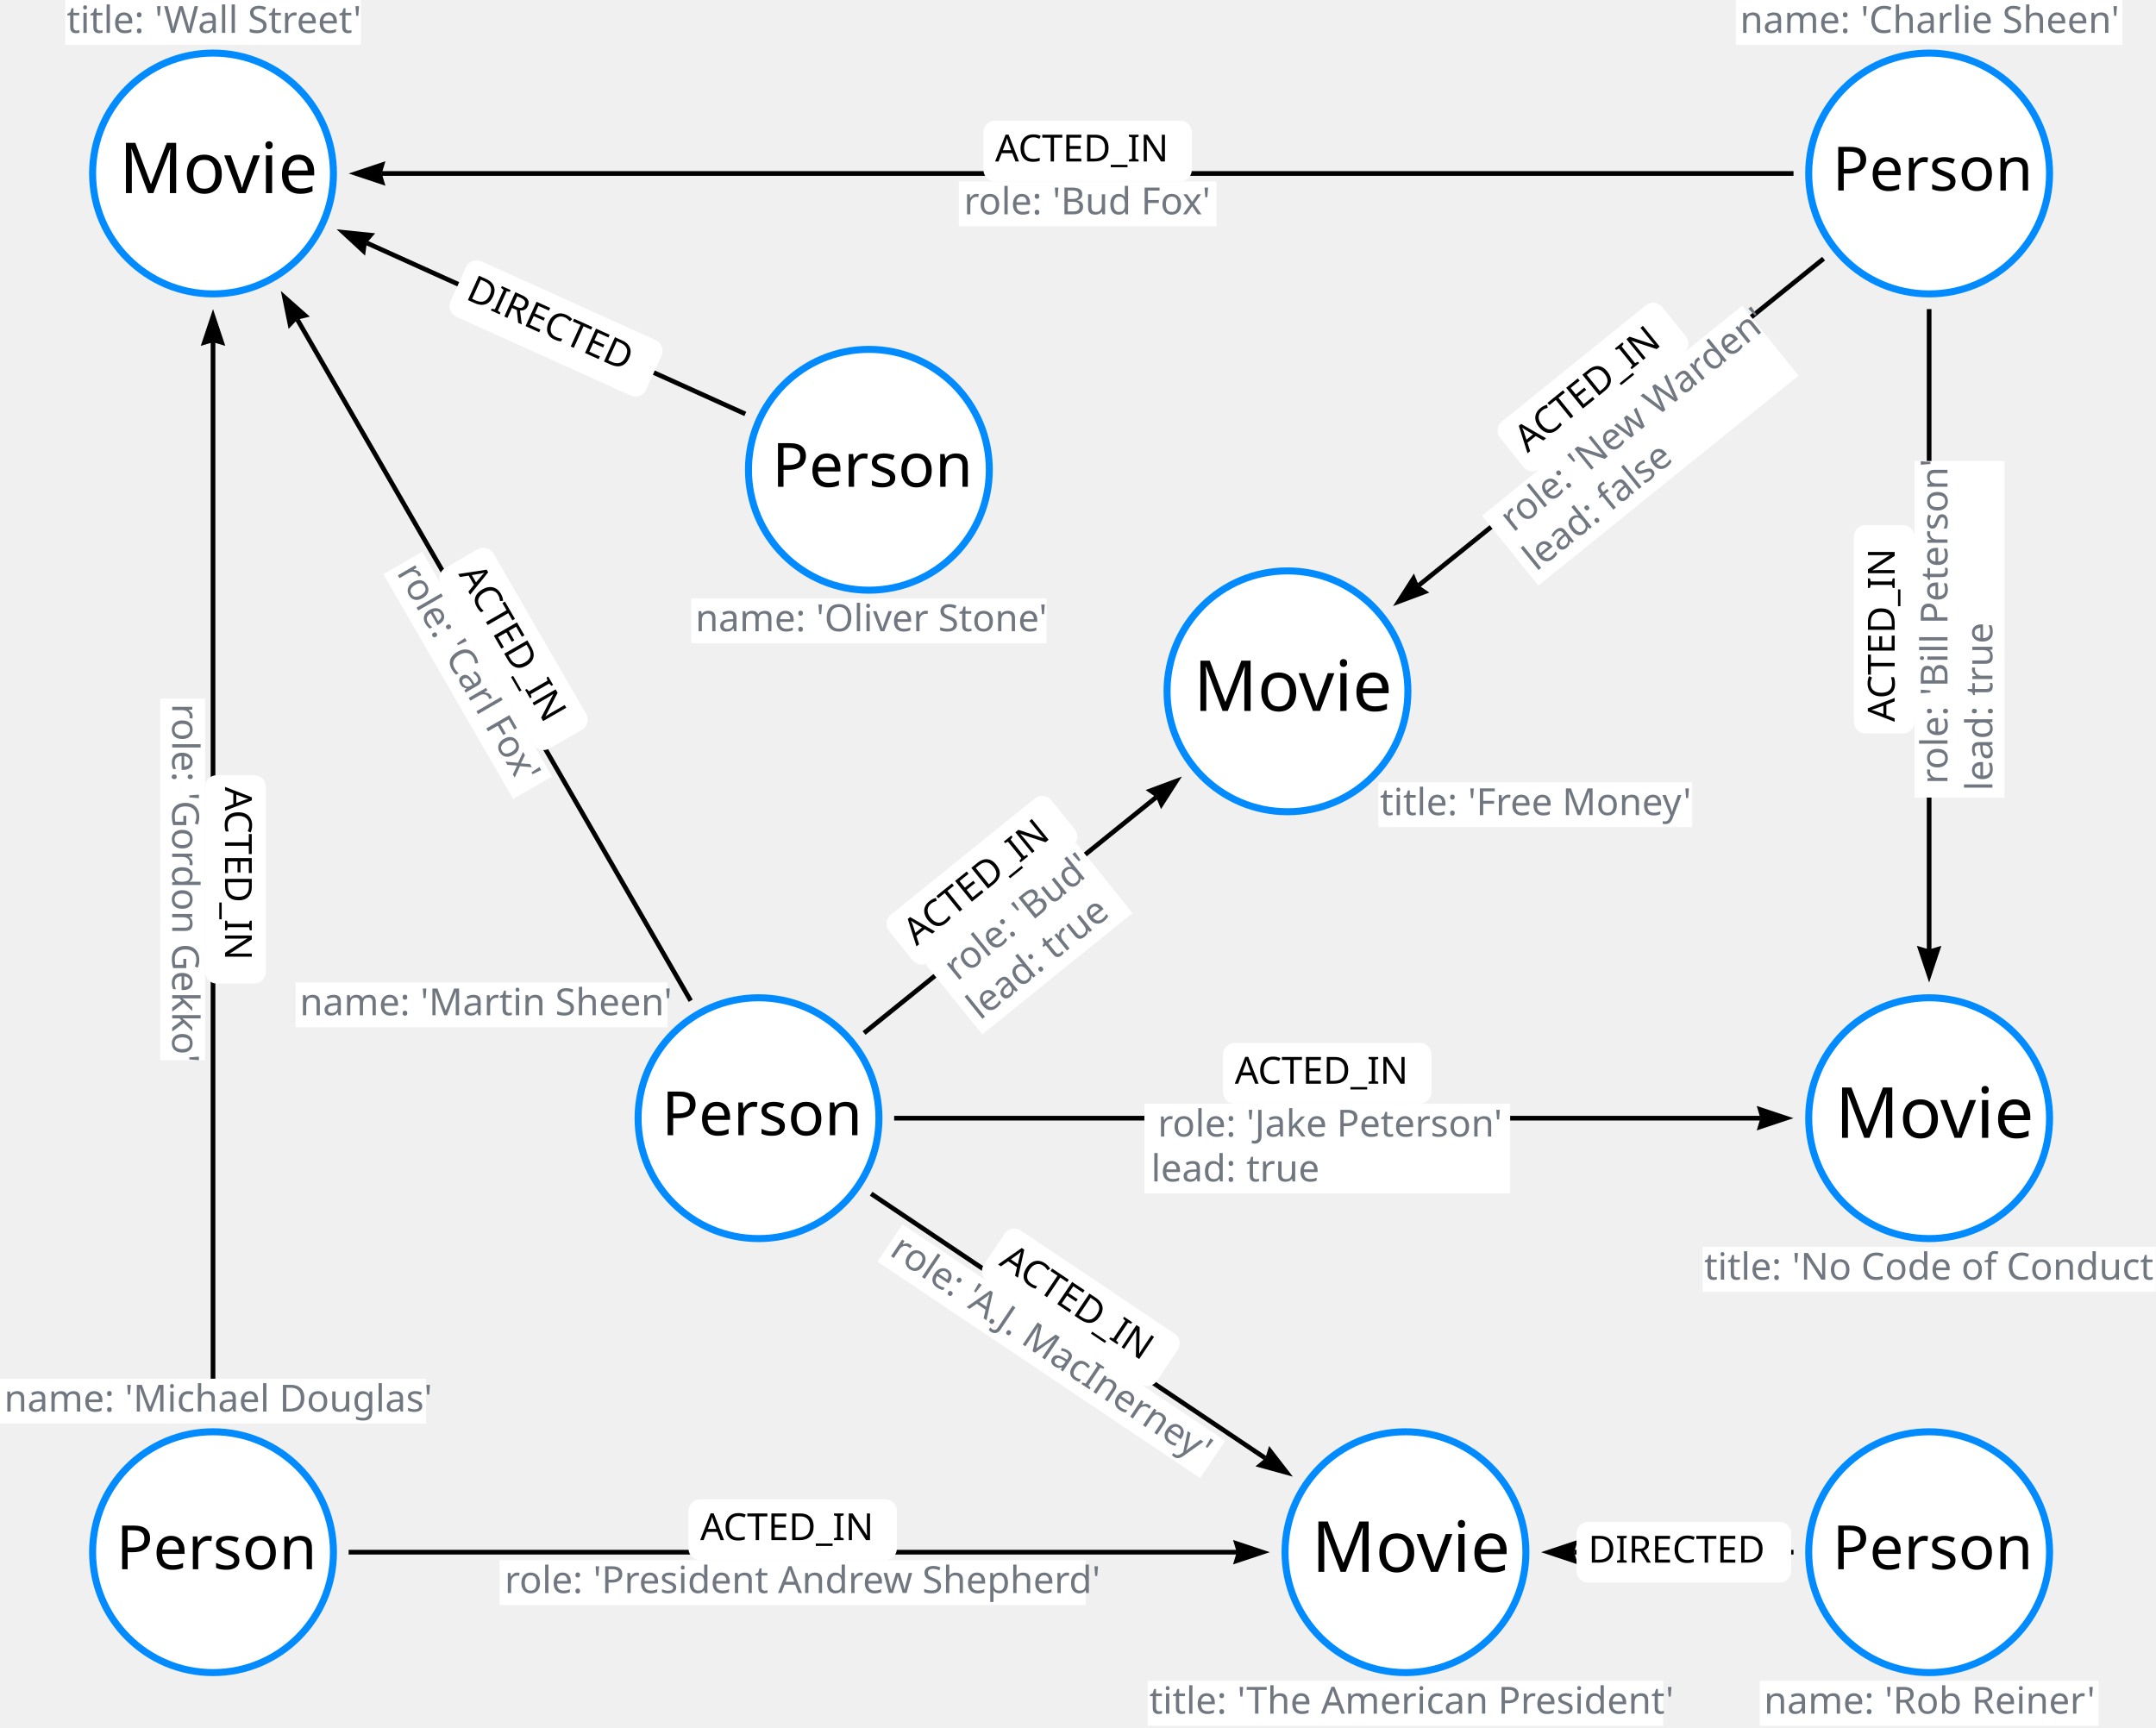
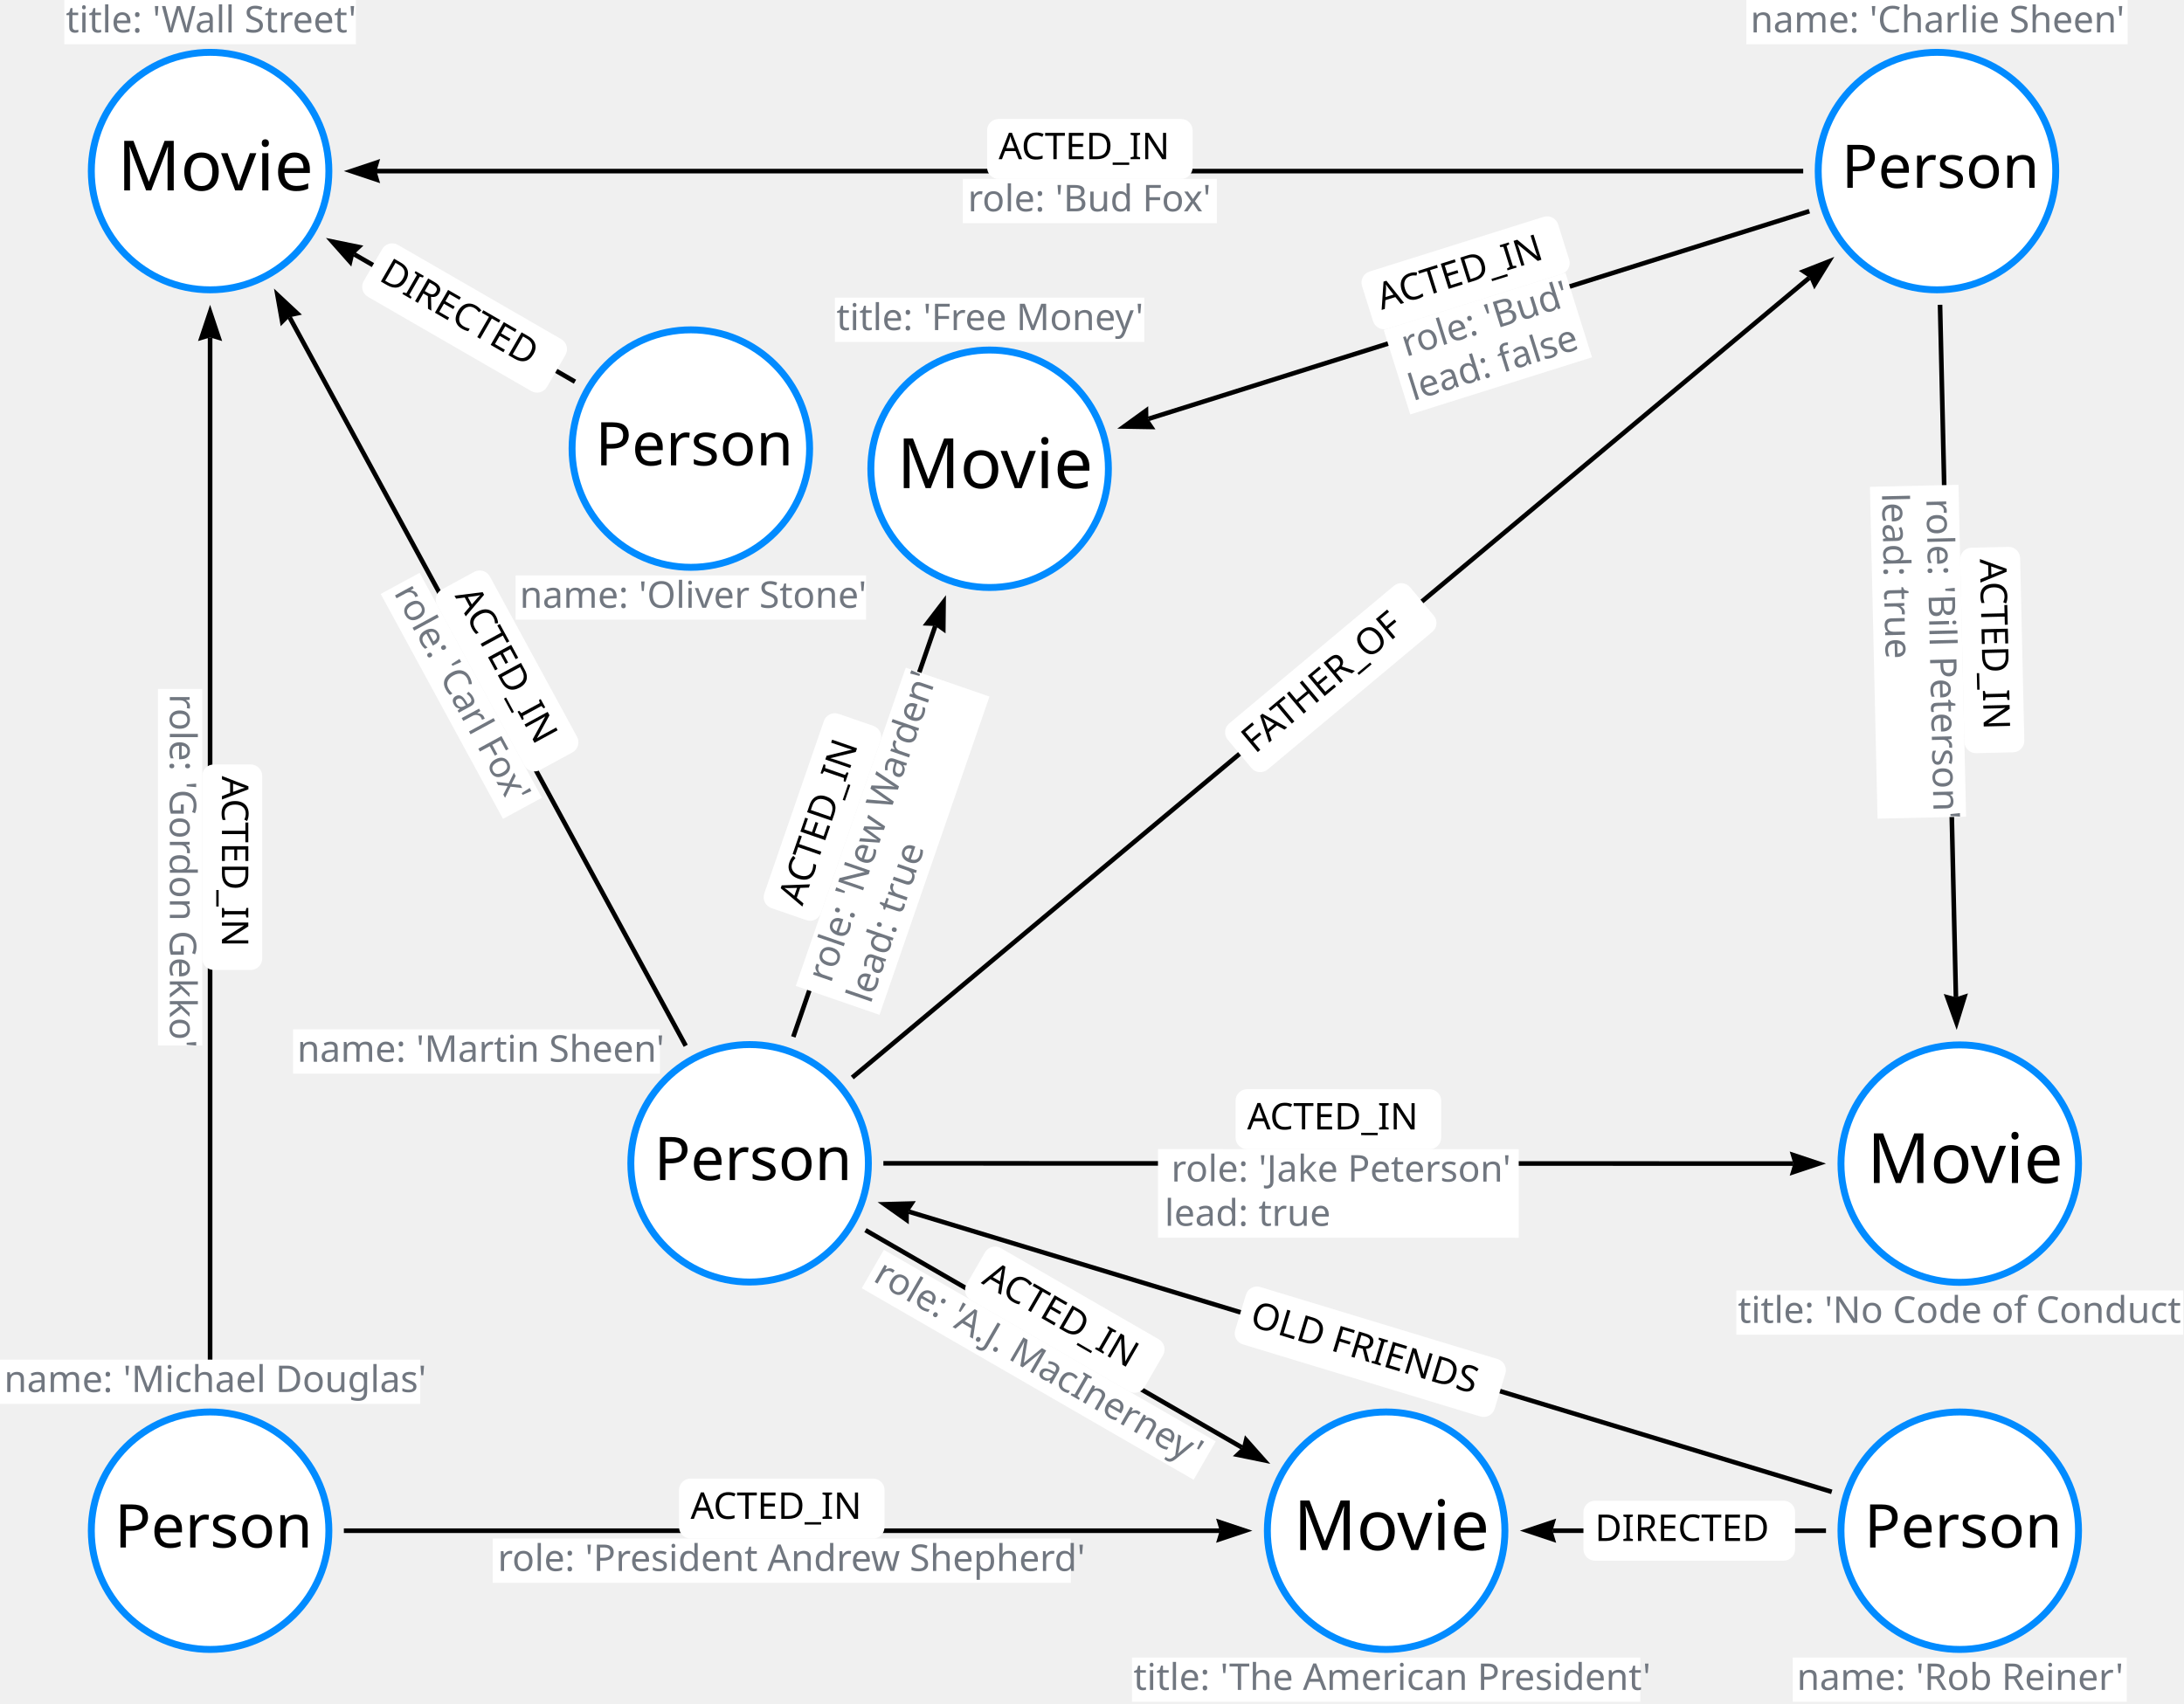
- <svg xmlns="http://www.w3.org/2000/svg" width="922" height="739" viewBox="0 0 922 739">
+ <svg xmlns="http://www.w3.org/2000/svg" width="947" height="739" viewBox="0 0 947 739">
  <defs>
    <style type="text/css" />
  </defs>
  <g transform="translate(-439.7138 173.6719) scale(1)">
    <g class="relationship">
-       <g transform="translate(811.2894 27.25405) rotate(-155.6855)" stroke-width="2" stroke="#000000">
-         <path d="M 58 0 L 235.623 0" />
-         <polygon points="-14.155,0 -15.728,5.243 0,0 -15.728,-5.243" fill="#000000" transform="translate(249.7781 0) rotate(0)" stroke="none" />
-       </g>
-       <g transform="translate(677.5002 -33.19476) rotate(24.31447) translate(0 -13)">
+       <g transform="translate(739.2673 20.88018) rotate(-150)" stroke-width="2" stroke="#000000">
+         <path d="M 58 0 L 168.549 0" />
+         <polygon points="-14.155,0 -15.728,5.243 0,0 -15.728,-5.243" fill="#000000" transform="translate(182.7041 0) rotate(0)" stroke="none" />
+       </g>
+       <g transform="translate(641.1687 -35.75706) rotate(30) translate(0 -13)">
        <g transform="translate(0 0)">
          <g transform="translate(-45.89062 0)" fill="#ffffff" stroke="#000000" stroke-width="0">
            <rect x="0" y="0" width="91.781" height="26" rx="5" ry="5" stroke="none" />
            <text xml:space="preserve" x="5" y="17.457" stroke="none" text-anchor="left" font-family="sans-serif" font-size="16" font-weight="normal" fill="#000000">DIRECTED</text>
          </g>
        </g>
      </g>
    </g>
    <g class="relationship">
      <g transform="translate(530.8114 490.2076) rotate(-90)" stroke-width="2" stroke="#000000">
        <path d="M 58 0 L 517.524 0" />
        <polygon points="-14.155,0 -15.728,5.243 0,0 -15.728,-5.243" fill="#000000" transform="translate(531.6794 0) rotate(0)" stroke="none" />
      </g>
      <g transform="translate(530.8114 202.4454) rotate(90) translate(0 -22.6)">
        <g transform="translate(0 0)">
          <g transform="translate(-44.5625 0)" fill="#ffffff" stroke="#000000" stroke-width="0">
            <rect x="0" y="0" width="89.125" height="26" rx="5" ry="5" stroke="none" />
            <text xml:space="preserve" x="5" y="17.457" stroke="none" text-anchor="left" font-family="sans-serif" font-size="16" font-weight="normal" fill="#000000">ACTED_IN</text>
          </g>
        </g>
        <g transform="translate(0 26)">
          <g transform="translate(-77.3125 0)" fill="white">
            <rect x="0" y="0" width="154.625" height="19.2" rx="0" ry="0" stroke="none" />
            <g font-family="sans-serif" font-size="16" font-weight="normal" fill="#717780" text-anchor="end">
              <text xml:space="preserve" x="35.57" y="14.057" stroke="none">role:</text>
              <text xml:space="preserve" x="40.016" y="14.057" stroke="none" text-anchor="start">'Gordon Gekko'</text>
            </g>
          </g>
        </g>
      </g>
    </g>
    <g class="relationship">
-       <g transform="translate(764.0905 304.5794) rotate(-120)" stroke-width="2" stroke="#000000">
-         <path d="M 58 0 L 394.403 0" />
-         <polygon points="-14.155,0 -15.728,5.243 0,0 -15.728,-5.243" fill="#000000" transform="translate(408.5582 0) rotate(0)" stroke="none" />
-       </g>
-       <g transform="translate(650.9898 108.6831) rotate(60) translate(0 -22.6)">
+       <g transform="translate(764.7521 330.8588) rotate(-118.5298)" stroke-width="2" stroke="#000000">
+         <path d="M 58 0 L 417.654 0" />
+         <polygon points="-14.155,0 -15.728,5.243 0,0 -15.728,-5.243" fill="#000000" transform="translate(431.8089 0) rotate(0)" stroke="none" />
+       </g>
+       <g transform="translate(651.1621 121.9116) rotate(61.47017) translate(0 -22.6)">
        <g transform="translate(0 0)">
          <g transform="translate(-44.5625 0)" fill="#ffffff" stroke="#000000" stroke-width="0">
            <rect x="0" y="0" width="89.125" height="26" rx="5" ry="5" stroke="none" />
            <text xml:space="preserve" x="5" y="17.457" stroke="none" text-anchor="left" font-family="sans-serif" font-size="16" font-weight="normal" fill="#000000">ACTED_IN</text>
          </g>
        </g>
        <g transform="translate(0 26)">
          <g transform="translate(-55.51172 0)" fill="white">
            <rect x="0" y="0" width="111.023" height="19.2" rx="0" ry="0" stroke="none" />
            <g font-family="sans-serif" font-size="16" font-weight="normal" fill="#717780" text-anchor="end">
              <text xml:space="preserve" x="35.57" y="14.057" stroke="none">role:</text>
              <text xml:space="preserve" x="40.016" y="14.057" stroke="none" text-anchor="start">'Carl Fox'</text>
            </g>
          </g>
        </g>
      </g>
    </g>
    <g class="relationship">
      <g transform="translate(530.8114 490.2076) rotate(0)" stroke-width="2" stroke="#000000">
        <path d="M 58 0 L 437.786 0" />
        <polygon points="-14.155,0 -15.728,5.243 0,0 -15.728,-5.243" fill="#000000" transform="translate(451.9407 0) rotate(0)" stroke="none" />
      </g>
      <g transform="translate(778.7043 490.2076) rotate(0) translate(0 -22.6)">
        <g transform="translate(0 0)">
          <g transform="translate(-44.5625 0)" fill="#ffffff" stroke="#000000" stroke-width="0">
            <rect x="0" y="0" width="89.125" height="26" rx="5" ry="5" stroke="none" />
            <text xml:space="preserve" x="5" y="17.457" stroke="none" text-anchor="left" font-family="sans-serif" font-size="16" font-weight="normal" fill="#000000">ACTED_IN</text>
          </g>
        </g>
        <g transform="translate(0 26)">
          <g transform="translate(-125.3477 0)" fill="white">
            <rect x="0" y="0" width="250.695" height="19.2" rx="0" ry="0" stroke="none" />
            <g font-family="sans-serif" font-size="16" font-weight="normal" fill="#717780" text-anchor="end">
              <text xml:space="preserve" x="35.57" y="14.057" stroke="none">role:</text>
              <text xml:space="preserve" x="40.016" y="14.057" stroke="none" text-anchor="start">'President Andrew Shepherd'</text>
            </g>
          </g>
        </g>
      </g>
    </g>
    <g class="relationship">
-       <g transform="translate(764.0905 304.5794) rotate(33.85993)" stroke-width="2" stroke="#000000">
-         <path d="M 58 0 L 261.011 0" />
-         <polygon points="-14.155,0 -15.728,5.243 0,0 -15.728,-5.243" fill="#000000" transform="translate(275.1659 0) rotate(0)" stroke="none" />
-       </g>
-       <g transform="translate(896.5441 393.4501) rotate(33.85993) translate(0 -22.6)">
+       <g transform="translate(764.7521 330.8588) rotate(30)" stroke-width="2" stroke="#000000">
+         <path d="M 58 0 L 246.542 0" />
+         <polygon points="-14.155,0 -15.728,5.243 0,0 -15.728,-5.243" fill="#000000" transform="translate(260.6975 0) rotate(0)" stroke="none" />
+       </g>
+       <g transform="translate(896.6228 406.9944) rotate(30) translate(0 -22.6)">
        <g transform="translate(0 0)">
          <g transform="translate(-44.5625 0)" fill="#ffffff" stroke="#000000" stroke-width="0">
            <rect x="0" y="0" width="89.125" height="26" rx="5" ry="5" stroke="none" />
            <text xml:space="preserve" x="5" y="17.457" stroke="none" text-anchor="left" font-family="sans-serif" font-size="16" font-weight="normal" fill="#000000">ACTED_IN</text>
          </g>
        </g>
        <g transform="translate(0 26)">
          <g transform="translate(-83.08594 0)" fill="white">
            <rect x="0" y="0" width="166.172" height="19.2" rx="0" ry="0" stroke="none" />
            <g font-family="sans-serif" font-size="16" font-weight="normal" fill="#717780" text-anchor="end">
              <text xml:space="preserve" x="35.57" y="14.057" stroke="none">role:</text>
              <text xml:space="preserve" x="40.016" y="14.057" stroke="none" text-anchor="start">'A.J. MacInerney'</text>
            </g>
          </g>
        </g>
      </g>
    </g>
    <g class="relationship">
-       <g transform="translate(1264.695 -99.47186) rotate(180)" stroke-width="2" stroke="#000000">
-         <path d="M 58 0 L 661.729 0" />
-         <polygon points="-14.155,0 -15.728,5.243 0,0 -15.728,-5.243" fill="#000000" transform="translate(675.8836 0) rotate(0)" stroke="none" />
-       </g>
-       <g transform="translate(904.8308 -99.47186) rotate(360) translate(0 -22.6)">
+       <g transform="translate(1279.601 -99.47186) rotate(180)" stroke-width="2" stroke="#000000">
+         <path d="M 58 0 L 676.635 0" />
+         <polygon points="-14.155,0 -15.728,5.243 0,0 -15.728,-5.243" fill="#000000" transform="translate(690.7899 0) rotate(0)" stroke="none" />
+       </g>
+       <g transform="translate(912.2839 -99.47186) rotate(360) translate(0 -22.6)">
        <g transform="translate(0 0)">
          <g transform="translate(-44.5625 0)" fill="#ffffff" stroke="#000000" stroke-width="0">
            <rect x="0" y="0" width="89.125" height="26" rx="5" ry="5" stroke="none" />
            <text xml:space="preserve" x="5" y="17.457" stroke="none" text-anchor="left" font-family="sans-serif" font-size="16" font-weight="normal" fill="#000000">ACTED_IN</text>
          </g>
        </g>
        <g transform="translate(0 26)">
          <g transform="translate(-55.07812 0)" fill="white">
            <rect x="0" y="0" width="110.156" height="19.2" rx="0" ry="0" stroke="none" />
            <g font-family="sans-serif" font-size="16" font-weight="normal" fill="#717780" text-anchor="end">
              <text xml:space="preserve" x="35.57" y="14.057" stroke="none">role:</text>
              <text xml:space="preserve" x="40.016" y="14.057" stroke="none" text-anchor="start">'Bud Fox'</text>
            </g>
          </g>
        </g>
      </g>
    </g>
    <g class="relationship">
-       <g transform="translate(1264.695 490.2076) rotate(180)" stroke-width="2" stroke="#000000">
-         <path d="M 58 0 L 151.788 0" />
-         <polygon points="-14.155,0 -15.728,5.243 0,0 -15.728,-5.243" fill="#000000" transform="translate(165.9429 0) rotate(0)" stroke="none" />
-       </g>
-       <g transform="translate(1159.801 490.2076) rotate(360) translate(0 -13)">
+       <g transform="translate(1289.476 490.2076) rotate(180)" stroke-width="2" stroke="#000000">
+         <path d="M 58 0 L 176.568 0" />
+         <polygon points="-14.155,0 -15.728,5.243 0,0 -15.728,-5.243" fill="#000000" transform="translate(190.7236 0) rotate(0)" stroke="none" />
+       </g>
+       <g transform="translate(1172.192 490.2076) rotate(360) translate(0 -13)">
        <g transform="translate(0 0)">
          <g transform="translate(-45.89062 0)" fill="#ffffff" stroke="#000000" stroke-width="0">
            <rect x="0" y="0" width="91.781" height="26" rx="5" ry="5" stroke="none" />
            <text xml:space="preserve" x="5" y="17.457" stroke="none" text-anchor="left" font-family="sans-serif" font-size="16" font-weight="normal" fill="#000000">DIRECTED</text>
          </g>
        </g>
      </g>
    </g>
    <g class="relationship">
-       <g transform="translate(1264.695 -99.47186) rotate(141.0921)" stroke-width="2" stroke="#000000">
-         <path d="M 58 0 L 280.477 0" />
-         <polygon points="-14.155,0 -15.728,5.243 0,0 -15.728,-5.243" fill="#000000" transform="translate(294.6317 0) rotate(0)" stroke="none" />
-       </g>
-       <g transform="translate(1133.001 6.821731) rotate(321.0921) translate(0 -32.2)">
-         <g transform="translate(0 0)">
-           <g transform="translate(-44.5625 0)" fill="#ffffff" stroke="#000000" stroke-width="0">
-             <rect x="0" y="0" width="89.125" height="26" rx="5" ry="5" stroke="none" />
-             <text xml:space="preserve" x="5" y="17.457" stroke="none" text-anchor="left" font-family="sans-serif" font-size="16" font-weight="normal" fill="#000000">ACTED_IN</text>
-           </g>
-         </g>
-         <g transform="translate(0 26)">
-           <g transform="translate(-71.48828 0)" fill="white">
-             <rect x="0" y="0" width="142.977" height="38.4" rx="0" ry="0" stroke="none" />
+       <g transform="translate(1279.601 -99.47186) rotate(162.5525)" stroke-width="2" stroke="#000000">
+         <path d="M 58 0 L 358.434 0" />
+         <polygon points="-14.155,0 -15.728,5.243 0,0 -15.728,-5.243" fill="#000000" transform="translate(372.5888 0) rotate(0)" stroke="none" />
+       </g>
+       <g transform="translate(1080.964 -37.04177) rotate(342.5525) translate(0 -32.2)">
+         <g transform="translate(0 0)">
+           <g transform="translate(-44.5625 0)" fill="#ffffff" stroke="#000000" stroke-width="0">
+             <rect x="0" y="0" width="89.125" height="26" rx="5" ry="5" stroke="none" />
+             <text xml:space="preserve" x="5" y="17.457" stroke="none" text-anchor="left" font-family="sans-serif" font-size="16" font-weight="normal" fill="#000000">ACTED_IN</text>
+           </g>
+         </g>
+         <g transform="translate(0 26)">
+           <g transform="translate(-41.30469 0)" fill="white">
+             <rect x="0" y="0" width="82.609" height="38.4" rx="0" ry="0" stroke="none" />
+             <g font-family="sans-serif" font-size="16" font-weight="normal" fill="#717780" text-anchor="end">
+               <text xml:space="preserve" x="39.141" y="14.057" stroke="none">role:</text>
+               <text xml:space="preserve" x="43.586" y="14.057" stroke="none" text-anchor="start">'Bud'</text>
+               <text xml:space="preserve" x="39.141" y="33.257" stroke="none" text-anchor="end">lead:</text>
+               <text xml:space="preserve" x="43.586" y="33.257" stroke="none" text-anchor="start">false</text>
+             </g>
+           </g>
+         </g>
+       </g>
+     </g>
+     <g class="relationship">
+       <g transform="translate(764.7521 330.8588) rotate(-70.94043)" stroke-width="2" stroke="#000000">
+         <path d="M 58 0 L 246.542 0" />
+         <polygon points="-14.155,0 -15.728,5.243 0,0 -15.728,-5.243" fill="#000000" transform="translate(260.6975 0) rotate(0)" stroke="none" />
+       </g>
+       <g transform="translate(814.4764 186.9352) rotate(-70.94043) translate(0 -32.2)">
+         <g transform="translate(0 0)">
+           <g transform="translate(-44.5625 0)" fill="#ffffff" stroke="#000000" stroke-width="0">
+             <rect x="0" y="0" width="89.125" height="26" rx="5" ry="5" stroke="none" />
+             <text xml:space="preserve" x="5" y="17.457" stroke="none" text-anchor="left" font-family="sans-serif" font-size="16" font-weight="normal" fill="#000000">ACTED_IN</text>
+           </g>
+         </g>
+         <g transform="translate(0 26)">
+           <g transform="translate(-73.01562 0)" fill="white">
+             <rect x="0" y="0" width="146.031" height="38.4" rx="0" ry="0" stroke="none" />
            <g font-family="sans-serif" font-size="16" font-weight="normal" fill="#717780" text-anchor="end">
              <text xml:space="preserve" x="39.141" y="14.057" stroke="none">role:</text>
              <text xml:space="preserve" x="43.586" y="14.057" stroke="none" text-anchor="start">'New Warden'</text>
              <text xml:space="preserve" x="39.141" y="33.257" stroke="none" text-anchor="end">lead:</text>
-               <text xml:space="preserve" x="43.586" y="33.257" stroke="none" text-anchor="start">false</text>
-             </g>
-           </g>
-         </g>
-       </g>
-     </g>
-     <g class="relationship">
-       <g transform="translate(764.0905 304.5794) rotate(-38.90792)" stroke-width="2" stroke="#000000">
-         <path d="M 58 0 L 218.535 0" />
-         <polygon points="-14.155,0 -15.728,5.243 0,0 -15.728,-5.243" fill="#000000" transform="translate(232.6896 0) rotate(0)" stroke="none" />
-       </g>
-       <g transform="translate(871.6841 217.7378) rotate(-38.90792) translate(0 -32.2)">
-         <g transform="translate(0 0)">
-           <g transform="translate(-44.5625 0)" fill="#ffffff" stroke="#000000" stroke-width="0">
-             <rect x="0" y="0" width="89.125" height="26" rx="5" ry="5" stroke="none" />
-             <text xml:space="preserve" x="5" y="17.457" stroke="none" text-anchor="left" font-family="sans-serif" font-size="16" font-weight="normal" fill="#000000">ACTED_IN</text>
-           </g>
-         </g>
-         <g transform="translate(0 26)">
-           <g transform="translate(-41.30469 0)" fill="white">
-             <rect x="0" y="0" width="82.609" height="38.4" rx="0" ry="0" stroke="none" />
-             <g font-family="sans-serif" font-size="16" font-weight="normal" fill="#717780" text-anchor="end">
-               <text xml:space="preserve" x="39.141" y="14.057" stroke="none">role:</text>
-               <text xml:space="preserve" x="43.586" y="14.057" stroke="none" text-anchor="start">'Bud'</text>
-               <text xml:space="preserve" x="39.141" y="33.257" stroke="none" text-anchor="end">lead:</text>
              <text xml:space="preserve" x="43.586" y="33.257" stroke="none" text-anchor="start">true</text>
            </g>
          </g>
        </g>
      </g>
    </g>
    <g class="relationship">
-       <g transform="translate(1264.695 -99.47186) rotate(90)" stroke-width="2" stroke="#000000">
-         <path d="M 58 0 L 331.896 0" />
-         <polygon points="-14.155,0 -15.728,5.243 0,0 -15.728,-5.243" fill="#000000" transform="translate(346.0512 0) rotate(0)" stroke="none" />
-       </g>
-       <g transform="translate(1264.695 95.4762) rotate(270) translate(0 -32.2)">
+       <g transform="translate(1279.601 -99.47186) rotate(88.68594)" stroke-width="2" stroke="#000000">
+         <path d="M 58 0 L 358.434 0" />
+         <polygon points="-14.155,0 -15.728,5.243 0,0 -15.728,-5.243" fill="#000000" transform="translate(372.5888 0) rotate(0)" stroke="none" />
+       </g>
+       <g transform="translate(1284.376 108.6902) rotate(88.68594) translate(0 -32.2)">
        <g transform="translate(0 0)">
          <g transform="translate(-44.5625 0)" fill="#ffffff" stroke="#000000" stroke-width="0">
            <rect x="0" y="0" width="89.125" height="26" rx="5" ry="5" stroke="none" />
            <text xml:space="preserve" x="5" y="17.457" stroke="none" text-anchor="left" font-family="sans-serif" font-size="16" font-weight="normal" fill="#000000">ACTED_IN</text>
          </g>
        </g>
        <g transform="translate(0 26)">
          <g transform="translate(-71.98047 0)" fill="white">
            <rect x="0" y="0" width="143.961" height="38.4" rx="0" ry="0" stroke="none" />
            <g font-family="sans-serif" font-size="16" font-weight="normal" fill="#717780" text-anchor="end">
              <text xml:space="preserve" x="39.141" y="14.057" stroke="none">role:</text>
              <text xml:space="preserve" x="43.586" y="14.057" stroke="none" text-anchor="start">'Bill Peterson'</text>
              <text xml:space="preserve" x="39.141" y="33.257" stroke="none" text-anchor="end">lead:</text>
              <text xml:space="preserve" x="43.586" y="33.257" stroke="none" text-anchor="start">true</text>
            </g>
          </g>
        </g>
      </g>
    </g>
    <g class="relationship">
-       <g transform="translate(764.0905 304.5794) rotate(0)" stroke-width="2" stroke="#000000">
-         <path d="M 58 0 L 428.449 0" />
-         <polygon points="-14.155,0 -15.728,5.243 0,0 -15.728,-5.243" fill="#000000" transform="translate(442.6045 0) rotate(0)" stroke="none" />
-       </g>
-       <g transform="translate(1007.315 304.5794) rotate(0) translate(0 -32.2)">
+       <g transform="translate(764.7521 330.8588) rotate(0.01581669)" stroke-width="2" stroke="#000000">
+         <path d="M 58 0 L 452.569 0" />
+         <polygon points="-14.155,0 -15.728,5.243 0,0 -15.728,-5.243" fill="#000000" transform="translate(466.7237 0) rotate(0)" stroke="none" />
+       </g>
+       <g transform="translate(1020.036 330.9293) rotate(0.01581669) translate(0 -32.2)">
        <g transform="translate(0 0)">
          <g transform="translate(-44.5625 0)" fill="#ffffff" stroke="#000000" stroke-width="0">
            <rect x="0" y="0" width="89.125" height="26" rx="5" ry="5" stroke="none" />
            <text xml:space="preserve" x="5" y="17.457" stroke="none" text-anchor="left" font-family="sans-serif" font-size="16" font-weight="normal" fill="#000000">ACTED_IN</text>
          </g>
        </g>
        <g transform="translate(0 26)">
          <g transform="translate(-78.21094 0)" fill="white">
            <rect x="0" y="0" width="156.422" height="38.4" rx="0" ry="0" stroke="none" />
            <g font-family="sans-serif" font-size="16" font-weight="normal" fill="#717780" text-anchor="end">
              <text xml:space="preserve" x="39.141" y="14.057" stroke="none">role:</text>
              <text xml:space="preserve" x="43.586" y="14.057" stroke="none" text-anchor="start">'Jake Peterson'</text>
              <text xml:space="preserve" x="39.141" y="33.257" stroke="none" text-anchor="end">lead:</text>
              <text xml:space="preserve" x="43.586" y="33.257" stroke="none" text-anchor="start">true</text>
            </g>
          </g>
        </g>
      </g>
    </g>
-     <g class="node">
-       <g fill="#ffffff" stroke="#018BFF" stroke-width="3">
-         <circle cx="811.289" cy="27.254" r="51.5" />
-       </g>
-       <g transform="translate(811.2894 27.25405)">
+     <g class="relationship">
+       <g transform="translate(764.7521 330.8588) rotate(-39.89017)" stroke-width="2" stroke="#000000">
+         <path d="M 58 0 L 598.855 0" />
+         <polygon points="-14.155,0 -15.728,5.243 0,0 -15.728,-5.243" fill="#000000" transform="translate(613.0099 0) rotate(0)" stroke="none" />
+       </g>
+       <g transform="translate(1016.746 120.2325) rotate(-39.89017) translate(0 -13)">
+         <g transform="translate(0 0)">
+           <g transform="translate(-51.53125 0)" fill="#ffffff" stroke="#000000" stroke-width="0">
+             <rect x="0" y="0" width="103.062" height="26" rx="5" ry="5" stroke="none" />
+             <text xml:space="preserve" x="5" y="17.457" stroke="none" text-anchor="left" font-family="sans-serif" font-size="16" font-weight="normal" fill="#000000">FATHER_OF</text>
+           </g>
+         </g>
+       </g>
+     </g>
+     <g class="relationship">
+       <g transform="translate(1289.476 490.2076) rotate(-163.1075)" stroke-width="2" stroke="#000000">
+         <path d="M 58 0 L 476.231 0" />
+         <polygon points="-14.155,0 -15.728,5.243 0,0 -15.728,-5.243" fill="#000000" transform="translate(490.3858 0) rotate(0)" stroke="none" />
+       </g>
+       <g transform="translate(1033.886 412.5898) rotate(16.89255) translate(0 -13)">
+         <g transform="translate(0 0)">
+           <g transform="translate(-58.78516 0)" fill="#ffffff" stroke="#000000" stroke-width="0">
+             <rect x="0" y="0" width="117.57" height="26" rx="5" ry="5" stroke="none" />
+             <text xml:space="preserve" x="5" y="17.457" stroke="none" text-anchor="left" font-family="sans-serif" font-size="16" font-weight="normal" fill="#000000">OLD FRIENDS</text>
+           </g>
+         </g>
+       </g>
+     </g>
+     <g class="node">
+       <g fill="#ffffff" stroke="#018BFF" stroke-width="3">
+         <circle cx="739.267" cy="20.88" r="51.5" />
+       </g>
+       <g transform="translate(739.2673 20.88018)">
        <g transform="scale(0.6532968) translate(0 -27)">
          <g transform="translate(0 0)">
            <g transform="translate(-63.36914 0)">
              <g fill="#000000" stroke="#000000" stroke-width="4" font-family="sans-serif" font-size="40" font-weight="normal">
                <text xml:space="preserve" x="0" y="38.143" stroke="none">Person</text>
              </g>
            </g>
          </g>
        </g>
        <g transform="translate(3.3677786976552213e-15 55)">
          <g transform="translate(0 0)">
            <g transform="translate(-75.97656 0)" fill="white">
              <rect x="0" y="0" width="151.953" height="19.2" rx="0" ry="0" stroke="none" />
              <g font-family="sans-serif" font-size="16" font-weight="normal" fill="#717780" text-anchor="end">
                <text xml:space="preserve" x="48.914" y="14.057" stroke="none">name:</text>
                <text xml:space="preserve" x="53.359" y="14.057" stroke="none" text-anchor="start">'Oliver Stone'</text>
              </g>
            </g>
          </g>
        </g>
      </g>
    </g>
    <g class="node">
      <g fill="#ffffff" stroke="#018BFF" stroke-width="3">
        <circle cx="530.811" cy="-99.472" r="51.5" />
      </g>
      <g transform="translate(530.8114 -99.47186)">
        <g transform="scale(0.7525988) translate(0 -27)">
          <g transform="translate(0 0)">
            <g transform="translate(-53.34961 0)">
              <g fill="#000000" stroke="#000000" stroke-width="4" font-family="sans-serif" font-size="40" font-weight="normal">
                <text xml:space="preserve" x="0" y="38.143" stroke="none">Movie</text>
              </g>
            </g>
          </g>
        </g>
        <g transform="translate(3.3677786976552213e-15 -74.2)">
          <g transform="translate(0 0)">
            <g transform="translate(-63.22266 0)" fill="white">
              <rect x="0" y="0" width="126.445" height="19.2" rx="0" ry="0" stroke="none" />
              <g font-family="sans-serif" font-size="16" font-weight="normal" fill="#717780" text-anchor="end">
                <text xml:space="preserve" x="33.789" y="14.057" stroke="none">title:</text>
                <text xml:space="preserve" x="38.234" y="14.057" stroke="none" text-anchor="start">'Wall Street'</text>
              </g>
            </g>
          </g>
        </g>
      </g>
    </g>
    <g class="node">
      <g fill="#ffffff" stroke="#018BFF" stroke-width="3">
        <circle cx="530.811" cy="490.208" r="51.5" />
      </g>
      <g transform="translate(530.8114 490.2076)">
        <g transform="scale(0.6532968) translate(0 -27)">
          <g transform="translate(0 0)">
            <g transform="translate(-63.36914 0)">
              <g fill="#000000" stroke="#000000" stroke-width="4" font-family="sans-serif" font-size="40" font-weight="normal">
                <text xml:space="preserve" x="0" y="38.143" stroke="none">Person</text>
              </g>
            </g>
          </g>
        </g>
        <g transform="translate(3.3677786976552213e-15 -74.2)">
          <g transform="translate(0 0)">
            <g transform="translate(-91.09766 0)" fill="white">
              <rect x="0" y="0" width="182.195" height="19.2" rx="0" ry="0" stroke="none" />
              <g font-family="sans-serif" font-size="16" font-weight="normal" fill="#717780" text-anchor="end">
                <text xml:space="preserve" x="48.914" y="14.057" stroke="none">name:</text>
                <text xml:space="preserve" x="53.359" y="14.057" stroke="none" text-anchor="start">'Michael Douglas'</text>
              </g>
            </g>
          </g>
        </g>
      </g>
    </g>
    <g class="node">
      <g fill="#ffffff" stroke="#018BFF" stroke-width="3">
-         <circle cx="764.091" cy="304.579" r="51.5" />
-       </g>
-       <g transform="translate(764.0905 304.5794)">
+         <circle cx="764.752" cy="330.859" r="51.5" />
+       </g>
+       <g transform="translate(764.7521 330.8588)">
        <g transform="scale(0.6532968) translate(0 -27)">
          <g transform="translate(0 0)">
            <g transform="translate(-63.36914 0)">
              <g fill="#000000" stroke="#000000" stroke-width="4" font-family="sans-serif" font-size="40" font-weight="normal">
                <text xml:space="preserve" x="0" y="38.143" stroke="none">Person</text>
              </g>
            </g>
          </g>
        </g>
        <g transform="translate(-38.89087 -58.09087)">
          <g transform="translate(0 0)">
            <g transform="translate(-159.0781 0)" fill="white">
              <rect x="0" y="0" width="159.078" height="19.2" rx="0" ry="0" stroke="none" />
              <g font-family="sans-serif" font-size="16" font-weight="normal" fill="#717780" text-anchor="end">
                <text xml:space="preserve" x="48.914" y="14.057" stroke="none">name:</text>
                <text xml:space="preserve" x="53.359" y="14.057" stroke="none" text-anchor="start">'Martin Sheen'</text>
              </g>
            </g>
          </g>
        </g>
      </g>
    </g>
    <g class="node">
      <g fill="#ffffff" stroke="#018BFF" stroke-width="3">
        <circle cx="1040.752" cy="490.208" r="51.5" />
      </g>
      <g transform="translate(1040.752 490.2076)">
        <g transform="scale(0.7525988) translate(0 -27)">
          <g transform="translate(0 0)">
            <g transform="translate(-53.34961 0)">
              <g fill="#000000" stroke="#000000" stroke-width="4" font-family="sans-serif" font-size="40" font-weight="normal">
                <text xml:space="preserve" x="0" y="38.143" stroke="none">Movie</text>
              </g>
            </g>
          </g>
        </g>
        <g transform="translate(3.3677786976552213e-15 55)">
          <g transform="translate(0 0)">
            <g transform="translate(-110.2109 0)" fill="white">
              <rect x="0" y="0" width="220.422" height="19.2" rx="0" ry="0" stroke="none" />
              <g font-family="sans-serif" font-size="16" font-weight="normal" fill="#717780" text-anchor="end">
                <text xml:space="preserve" x="33.789" y="14.057" stroke="none">title:</text>
                <text xml:space="preserve" x="38.234" y="14.057" stroke="none" text-anchor="start">'The American President'</text>
              </g>
            </g>
          </g>
        </g>
      </g>
    </g>
    <g class="node">
      <g fill="#ffffff" stroke="#018BFF" stroke-width="3">
-         <circle cx="1264.695" cy="-99.472" r="51.5" />
-       </g>
-       <g transform="translate(1264.695 -99.47186)">
+         <circle cx="1279.601" cy="-99.472" r="51.5" />
+       </g>
+       <g transform="translate(1279.601 -99.47186)">
        <g transform="scale(0.6532968) translate(0 -27)">
          <g transform="translate(0 0)">
            <g transform="translate(-63.36914 0)">
              <g fill="#000000" stroke="#000000" stroke-width="4" font-family="sans-serif" font-size="40" font-weight="normal">
                <text xml:space="preserve" x="0" y="38.143" stroke="none">Person</text>
              </g>
            </g>
          </g>
        </g>
        <g transform="translate(3.3677786976552213e-15 -74.2)">
          <g transform="translate(0 0)">
            <g transform="translate(-82.65625 0)" fill="white">
              <rect x="0" y="0" width="165.312" height="19.2" rx="0" ry="0" stroke="none" />
              <g font-family="sans-serif" font-size="16" font-weight="normal" fill="#717780" text-anchor="end">
                <text xml:space="preserve" x="48.914" y="14.057" stroke="none">name:</text>
                <text xml:space="preserve" x="53.359" y="14.057" stroke="none" text-anchor="start">'Charlie Sheen'</text>
              </g>
            </g>
          </g>
        </g>
      </g>
    </g>
    <g class="node">
      <g fill="#ffffff" stroke="#018BFF" stroke-width="3">
-         <circle cx="1264.695" cy="490.208" r="51.5" />
-       </g>
-       <g transform="translate(1264.695 490.2076)">
+         <circle cx="1289.476" cy="490.208" r="51.5" />
+       </g>
+       <g transform="translate(1289.476 490.2076)">
        <g transform="scale(0.6532968) translate(0 -27)">
          <g transform="translate(0 0)">
            <g transform="translate(-63.36914 0)">
              <g fill="#000000" stroke="#000000" stroke-width="4" font-family="sans-serif" font-size="40" font-weight="normal">
                <text xml:space="preserve" x="0" y="38.143" stroke="none">Person</text>
              </g>
            </g>
          </g>
        </g>
        <g transform="translate(3.3677786976552213e-15 55)">
          <g transform="translate(0 0)">
            <g transform="translate(-72.42188 0)" fill="white">
              <rect x="0" y="0" width="144.844" height="19.2" rx="0" ry="0" stroke="none" />
              <g font-family="sans-serif" font-size="16" font-weight="normal" fill="#717780" text-anchor="end">
                <text xml:space="preserve" x="48.914" y="14.057" stroke="none">name:</text>
                <text xml:space="preserve" x="53.359" y="14.057" stroke="none" text-anchor="start">'Rob Reiner'</text>
              </g>
            </g>
          </g>
        </g>
      </g>
    </g>
    <g class="node">
      <g fill="#ffffff" stroke="#018BFF" stroke-width="3">
-         <circle cx="990.293" cy="122.006" r="51.5" />
-       </g>
-       <g transform="translate(990.2925 122.0057)">
+         <circle cx="868.823" cy="29.632" r="51.5" />
+       </g>
+       <g transform="translate(868.8231 29.63249)">
        <g transform="scale(0.7525988) translate(0 -27)">
          <g transform="translate(0 0)">
            <g transform="translate(-53.34961 0)">
              <g fill="#000000" stroke="#000000" stroke-width="4" font-family="sans-serif" font-size="40" font-weight="normal">
                <text xml:space="preserve" x="0" y="38.143" stroke="none">Movie</text>
              </g>
            </g>
          </g>
        </g>
-         <g transform="translate(38.89087 38.89087)">
-           <g transform="translate(0 0)">
-             <g transform="translate(0 0)" fill="white">
+         <g transform="translate(3.3677786976552213e-15 -74.2)">
+           <g transform="translate(0 0)">
+             <g transform="translate(-67.07812 0)" fill="white">
              <rect x="0" y="0" width="134.156" height="19.2" rx="0" ry="0" stroke="none" />
              <g font-family="sans-serif" font-size="16" font-weight="normal" fill="#717780" text-anchor="end">
                <text xml:space="preserve" x="33.789" y="14.057" stroke="none">title:</text>
                <text xml:space="preserve" x="38.234" y="14.057" stroke="none" text-anchor="start">'Free Money'</text>
              </g>
            </g>
          </g>
        </g>
      </g>
    </g>
    <g class="node">
      <g fill="#ffffff" stroke="#018BFF" stroke-width="3">
-         <circle cx="1264.695" cy="304.579" r="51.5" />
-       </g>
-       <g transform="translate(1264.695 304.5794)">
+         <circle cx="1289.476" cy="331.004" r="51.5" />
+       </g>
+       <g transform="translate(1289.476 331.0037)">
        <g transform="scale(0.7525988) translate(0 -27)">
          <g transform="translate(0 0)">
            <g transform="translate(-53.34961 0)">
              <g fill="#000000" stroke="#000000" stroke-width="4" font-family="sans-serif" font-size="40" font-weight="normal">
                <text xml:space="preserve" x="0" y="38.143" stroke="none">Movie</text>
              </g>
            </g>
          </g>
        </g>
        <g transform="translate(3.3677786976552213e-15 55)">
          <g transform="translate(0 0)">
            <g transform="translate(-96.88281 0)" fill="white">
              <rect x="0" y="0" width="193.766" height="19.2" rx="0" ry="0" stroke="none" />
              <g font-family="sans-serif" font-size="16" font-weight="normal" fill="#717780" text-anchor="end">
                <text xml:space="preserve" x="33.789" y="14.057" stroke="none">title:</text>
                <text xml:space="preserve" x="38.234" y="14.057" stroke="none" text-anchor="start">'No Code of Conduct'</text>
              </g>
            </g>
          </g>
        </g>
      </g>
    </g>
  </g>
</svg>
